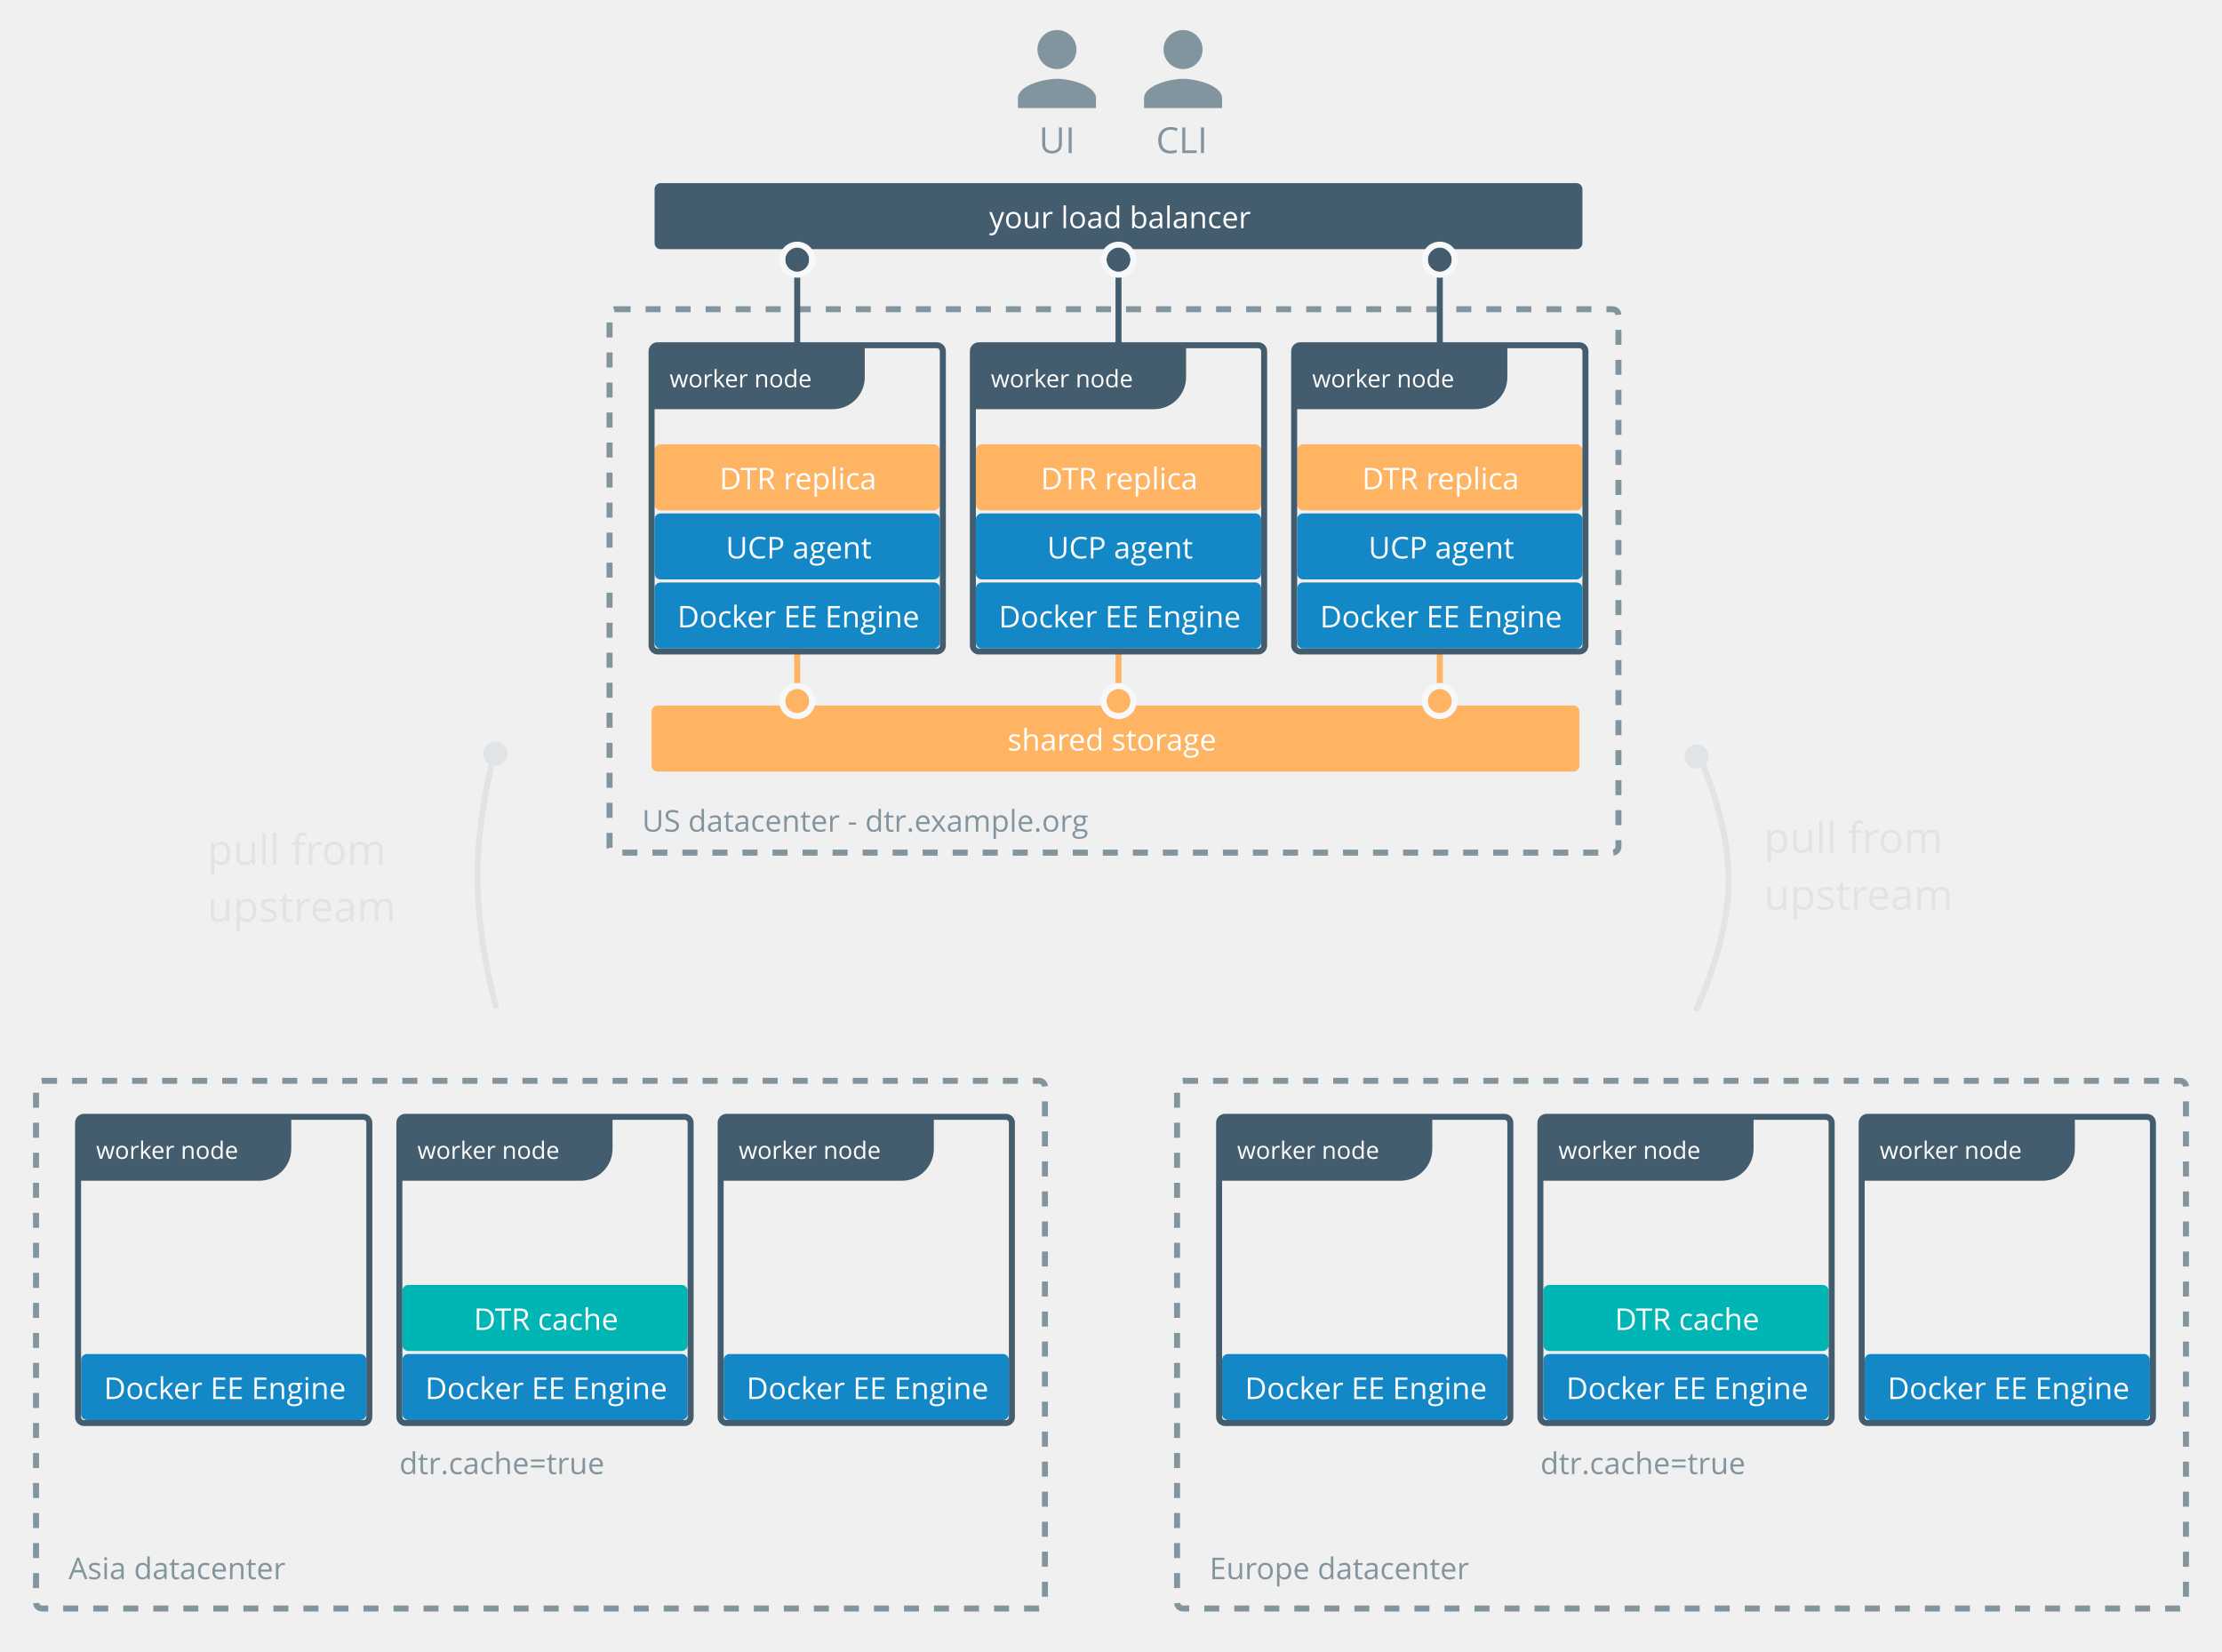
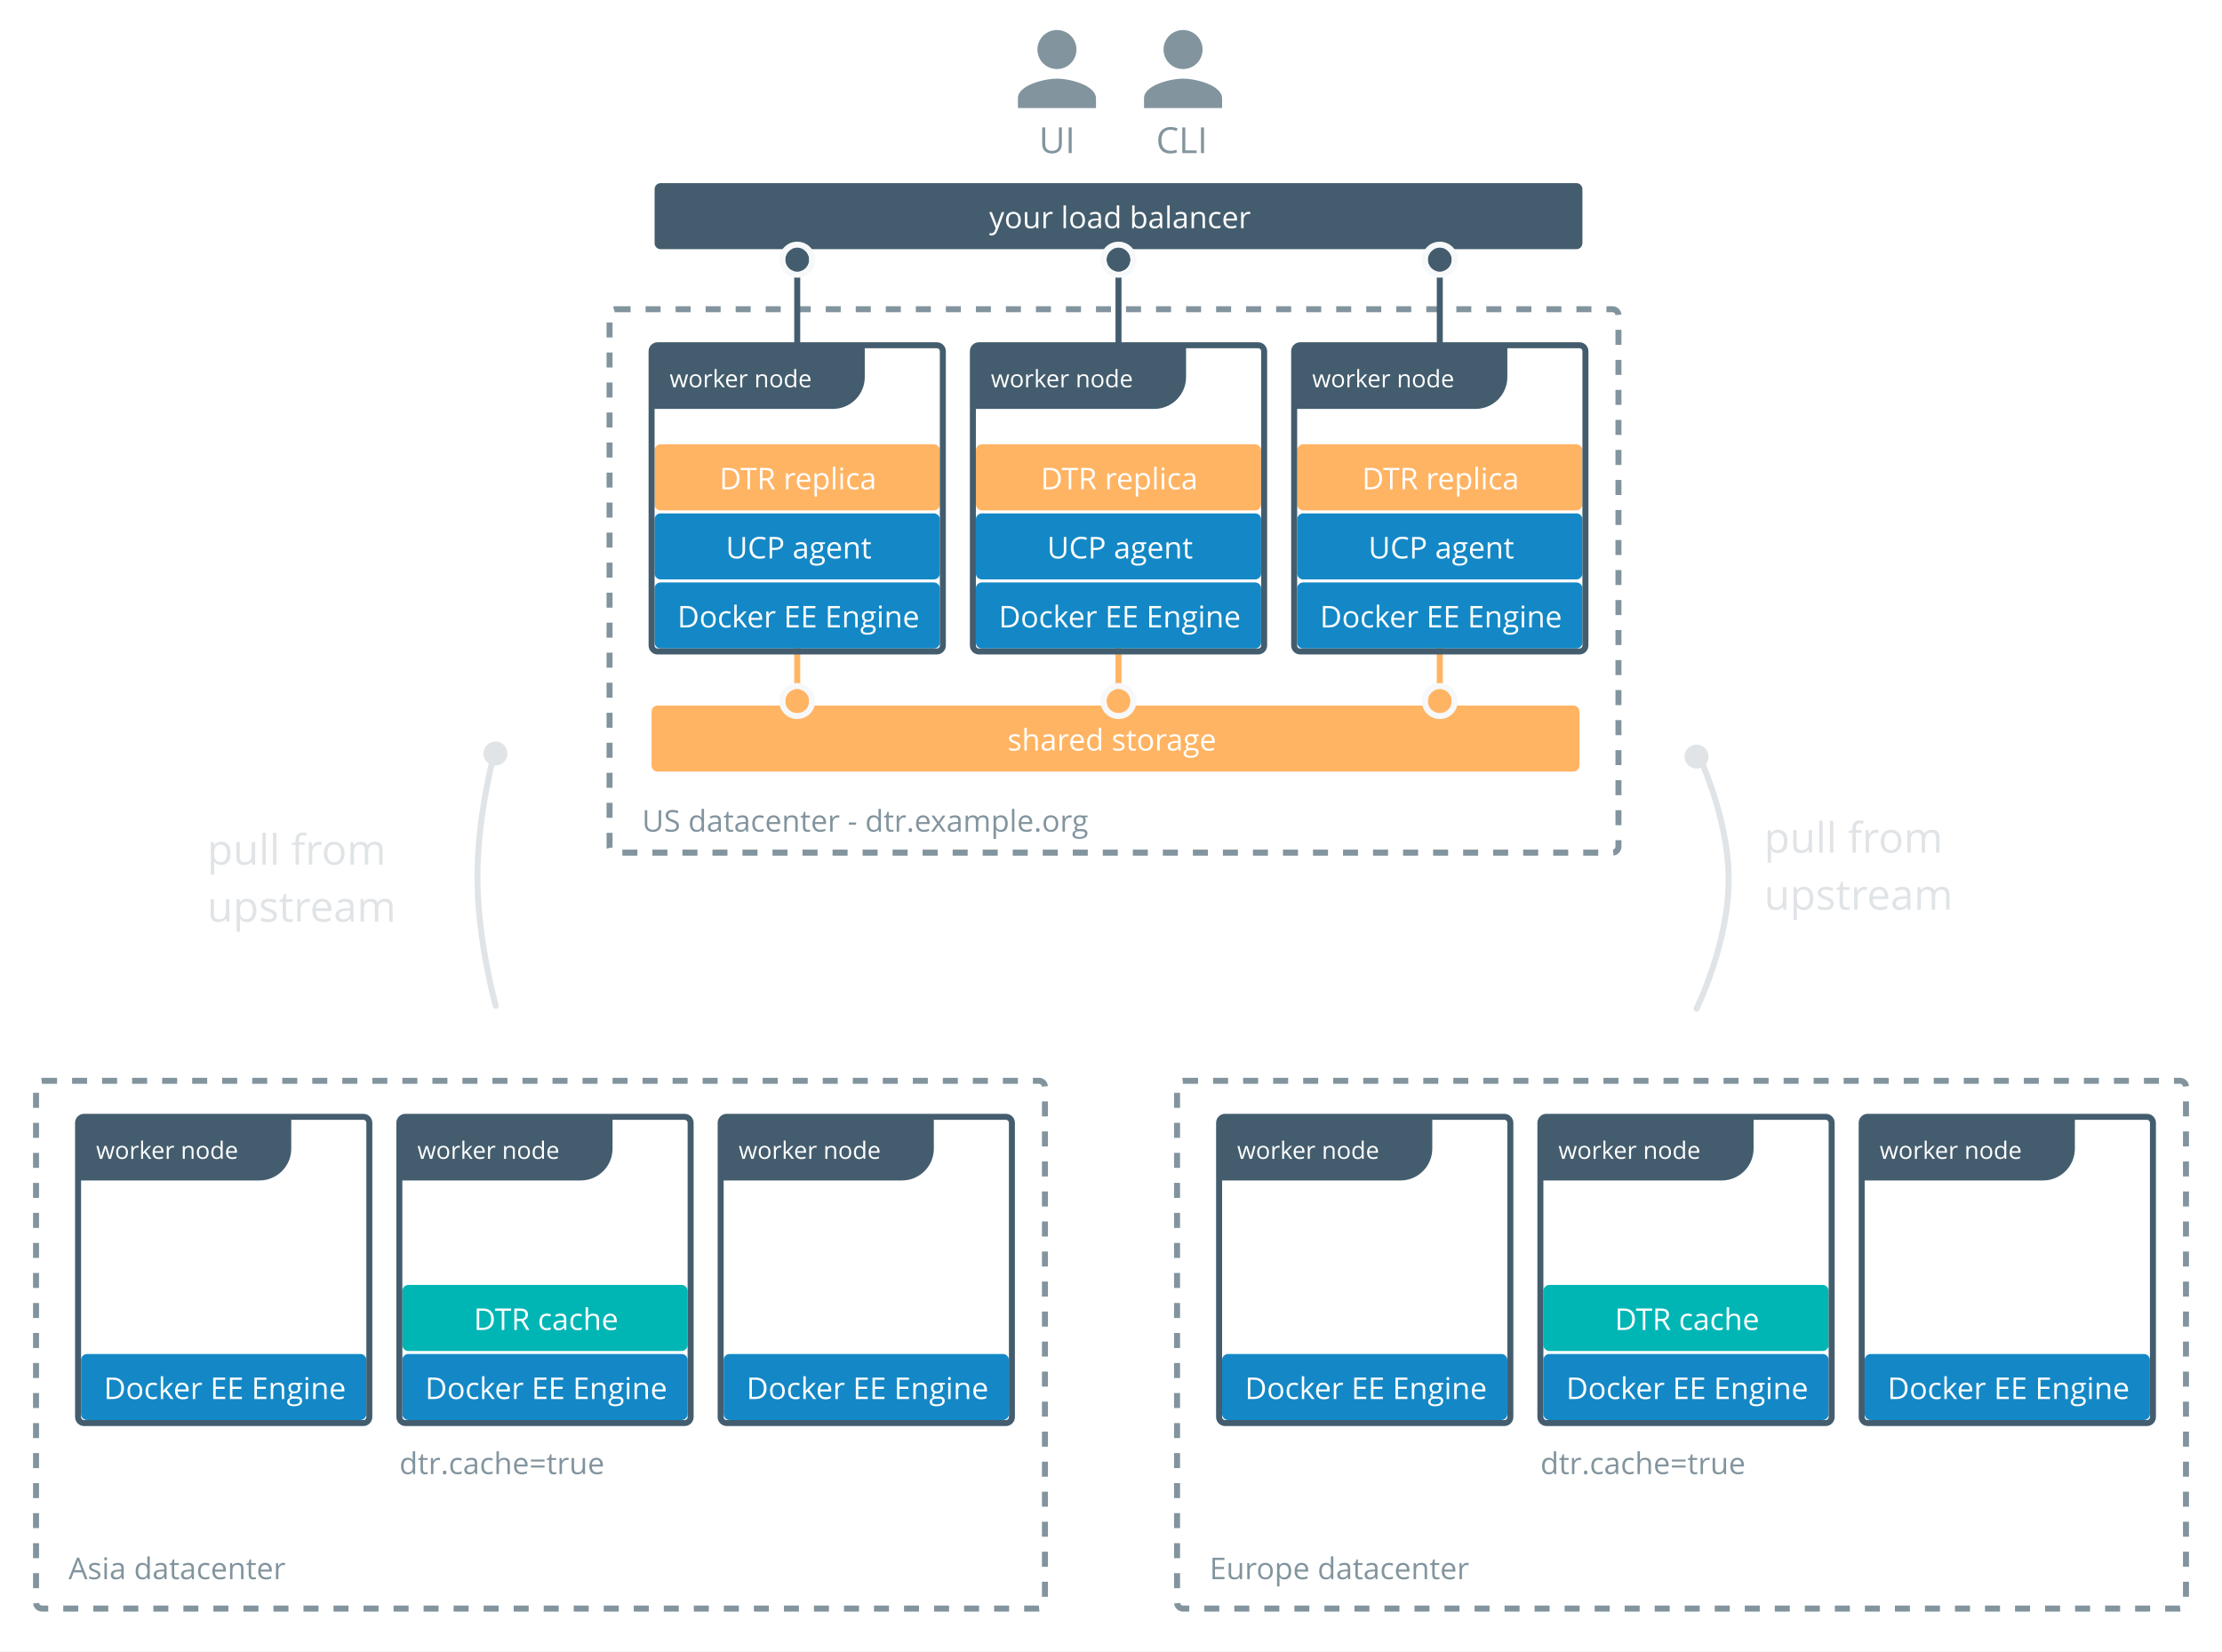
- <svg xmlns="http://www.w3.org/2000/svg" xmlns:xlink="http://www.w3.org/1999/xlink" width="740px" height="550px" viewBox="0 0 740 550" version="1.1">
-   <defs>
-     <circle id="path-1" cx="4" cy="4" r="4" />
-     <circle id="path-2" cx="4" cy="4" r="4" />
-     <circle id="path-3" cx="4" cy="4" r="4" />
-     <circle id="path-4" cx="4" cy="4" r="4" />
-     <circle id="path-5" cx="4" cy="4" r="4" />
-     <circle id="path-6" cx="4" cy="4" r="4" />
-   </defs>
-   <g id="dtr-diagrams" stroke="none" stroke-width="1" fill="none" fill-rule="evenodd">
+ <svg xmlns="http://www.w3.org/2000/svg" version="1.1" id="Layer_1" x="0px" y="0px" viewBox="0 0 740 550" style="enable-background:new 0 0 740 550;" xml:space="preserve">
+   <style type="text/css">
+ 	.st0{fill:#FFFFFF;}
+ 	.st1{fill:none;stroke:#82949E;stroke-width:2;stroke-dasharray:5,5,5,5;}
+ 	.st2{fill:#82949E;}
+ 	.st3{font-family:'OpenSans';}
+ 	.st4{font-size:10px;}
+ 	.st5{fill-rule:evenodd;clip-rule:evenodd;fill:#445D6E;}
+ 	.st6{font-size:8px;}
+ 	.st7{fill-rule:evenodd;clip-rule:evenodd;fill:#1488C6;}
+ 	.st8{fill:none;stroke:#445D6E;stroke-width:2;}
+ 	.st9{fill-rule:evenodd;clip-rule:evenodd;fill:#00B6B5;}
+ 	.st10{fill-rule:evenodd;clip-rule:evenodd;fill:#E0E4E7;}
+ 	.st11{fill:none;stroke:#E0E4E7;stroke-width:2;stroke-linecap:round;stroke-linejoin:round;}
+ 	.st12{fill:#E0E4E7;}
+ 	.st13{font-size:14px;}
+ 	.st14{fill-rule:evenodd;clip-rule:evenodd;fill:#FFB463;}
+ 	.st15{fill:none;stroke:#FFB463;stroke-width:2;stroke-linecap:round;stroke-linejoin:round;}
+ 	.st16{fill:none;stroke:#F7F8F9;stroke-width:2;}
+ 	.st17{fill:none;stroke:#445D6E;stroke-width:2;stroke-linecap:round;stroke-linejoin:round;}
+ 	.st18{font-size:12px;}
+ 	.st19{fill-rule:evenodd;clip-rule:evenodd;fill:#82949E;}
+ </style>
+   <rect class="st0" width="740" height="550" />
+   <g id="dtr-diagrams">
    <g id="deploy-cache-simple-2">
      <g id="all" transform="translate(12, 10)">
        <g id="europe" transform="translate(380, 350)">
-           <rect id="group" stroke="#82949E" stroke-width="2" stroke-dasharray="5,5,5,5" x="0" y="0" width="336" height="175.782" rx="2" />
-           <text id="Europe-datacenter" font-family="OpenSans-Semibold, Open Sans" font-size="10" font-weight="500" fill="#82949E">
-             <tspan x="10.822" y="166.01">Europe datacenter</tspan>
-           </text>
-           <text id="dtr.cache=true" font-family="OpenSans-Semibold, Open Sans" font-size="10" font-weight="500" fill="#82949E">
-             <tspan x="121" y="131">dtr.cache=true</tspan>
-           </text>
+           <path id="group" class="st1" d="M2,0h332c1.1,0,2,0.9,2,2v171.8c0,1.1-0.9,2-2,2H2c-1.1,0-2-0.9-2-2V2C0,0.9,0.9,0,2,0z" />
+           <text transform="matrix(1 0 0 1 10.8219 166.0095)" class="st2 st3 st4">Europe datacenter</text>
+           <text transform="matrix(1 0 0 1 121 131)" class="st2 st3 st4">dtr.cache=true</text>
          <g id="nodes" transform="translate(14, 12)">
            <g id="node-1-copy-4">
              <g id="node">
                <g id="node-label">
-                   <path d="M0,2.003 C0,0.897 0.898,0 1.992,0 L71,0 L71,10.645 C71,16.524 66.231,21.29 60.351,21.29 L0,21.29 L0,2.003 Z" id="Rectangle-127" fill="#445D6E" />
-                   <text id="worker-node" font-family="OpenSans, Open Sans" font-size="8" font-weight="normal" fill="#FFFFFF">
-                     <tspan x="6" y="14">worker node</tspan>
-                   </text>
+                   <path id="Rectangle-127" class="st5" d="M0,2c0-1.1,0.9-2,2-2h69v10.6c0,5.9-4.8,10.6-10.6,10.6H0V2z" />
+                   <text transform="matrix(1 0 0 1 6 14)" class="st0 st3 st6">worker node</text>
                </g>
              </g>
              <g id="engine" transform="translate(1, 79)">
-                 <rect id="Rectangle-138" fill="#1488C6" x="0" y="0" width="95" height="22" rx="2" />
-                 <text id="Docker-EE-Engine" font-family="OpenSans, Open Sans" font-size="10" font-weight="normal" fill="#FFFFFF">
-                   <tspan x="7.597" y="15">Docker EE Engine</tspan>
-                 </text>
-               </g>
-               <rect id="node-border" stroke="#445D6E" stroke-width="2" x="0" y="0" width="97" height="102" rx="2" />
+                 <path id="Rectangle-138" class="st7" d="M2,0h91c1.1,0,2,0.9,2,2v18c0,1.1-0.9,2-2,2H2c-1.1,0-2-0.9-2-2V2C0,0.9,0.9,0,2,0z" />
+                 <text transform="matrix(1 0 0 1 7.5972 15)" class="st0 st3 st4">Docker EE Engine</text>
+               </g>
+               <path id="node-border" class="st8" d="M2,0h93c1.1,0,2,0.9,2,2v98c0,1.1-0.9,2-2,2H2c-1.1,0-2-0.9-2-2V2C0,0.9,0.9,0,2,0z" />
            </g>
            <g id="node-1-copy-6" transform="translate(214, 0)">
-               <g id="node">
-                 <g id="node-label">
-                   <path d="M0,2.003 C0,0.897 0.898,0 1.992,0 L71,0 L71,10.645 C71,16.524 66.231,21.29 60.351,21.29 L0,21.29 L0,2.003 Z" id="Rectangle-127" fill="#445D6E" />
-                   <text id="worker-node" font-family="OpenSans, Open Sans" font-size="8" font-weight="normal" fill="#FFFFFF">
-                     <tspan x="6" y="14">worker node</tspan>
-                   </text>
-                 </g>
-               </g>
-               <g id="engine" transform="translate(1, 79)">
-                 <rect id="Rectangle-138" fill="#1488C6" x="0" y="0" width="95" height="22" rx="2" />
-                 <text id="Docker-EE-Engine" font-family="OpenSans, Open Sans" font-size="10" font-weight="normal" fill="#FFFFFF">
-                   <tspan x="7.597" y="15">Docker EE Engine</tspan>
-                 </text>
-               </g>
-               <rect id="node-border" stroke="#445D6E" stroke-width="2" x="0" y="0" width="97" height="102" rx="2" />
+               <g>
+                 <g>
+                   <path class="st5" d="M0,2c0-1.1,0.9-2,2-2h69v10.6c0,5.9-4.8,10.6-10.6,10.6H0V2z" />
+                   <text transform="matrix(1 0 0 1 6 14)" class="st0 st3 st6">worker node</text>
+                 </g>
+               </g>
+               <g transform="translate(1, 79)">
+                 <path class="st7" d="M2,0h91c1.1,0,2,0.9,2,2v18c0,1.1-0.9,2-2,2H2c-1.1,0-2-0.9-2-2V2C0,0.9,0.9,0,2,0z" />
+                 <text transform="matrix(1 0 0 1 7.5972 15)" class="st0 st3 st4">Docker EE Engine</text>
+               </g>
+               <path class="st8" d="M2,0h93c1.1,0,2,0.9,2,2v98c0,1.1-0.9,2-2,2H2c-1.1,0-2-0.9-2-2V2C0,0.9,0.9,0,2,0z" />
            </g>
          </g>
          <g id="node-1-copy-5" transform="translate(121, 12)">
-             <g id="node">
-               <g id="node-label">
-                 <path d="M0,2.003 C0,0.897 0.898,0 1.992,0 L71,0 L71,10.645 C71,16.524 66.231,21.29 60.351,21.29 L0,21.29 L0,2.003 Z" id="Rectangle-127" fill="#445D6E" />
-                 <text id="worker-node" font-family="OpenSans, Open Sans" font-size="8" font-weight="normal" fill="#FFFFFF">
-                   <tspan x="6" y="14">worker node</tspan>
-                 </text>
-               </g>
-             </g>
-             <g id="engine" transform="translate(1, 79)">
-               <rect id="Rectangle-138" fill="#1488C6" x="0" y="0" width="95" height="22" rx="2" />
-               <text id="Docker-EE-Engine" font-family="OpenSans, Open Sans" font-size="10" font-weight="normal" fill="#FFFFFF">
-                 <tspan x="7.597" y="15">Docker EE Engine</tspan>
-               </text>
+             <g>
+               <g>
+                 <path class="st5" d="M0,2c0-1.1,0.9-2,2-2h69v10.6c0,5.9-4.8,10.6-10.6,10.6H0V2z" />
+                 <text transform="matrix(1 0 0 1 6 14)" class="st0 st3 st6">worker node</text>
+               </g>
+             </g>
+             <g transform="translate(1, 79)">
+               <path class="st7" d="M2,0h91c1.1,0,2,0.9,2,2v18c0,1.1-0.9,2-2,2H2c-1.1,0-2-0.9-2-2V2C0,0.9,0.9,0,2,0z" />
+               <text transform="matrix(1 0 0 1 7.5972 15)" class="st0 st3 st4">Docker EE Engine</text>
            </g>
            <g id="ucp-copy" transform="translate(1, 56)">
-               <rect id="Rectangle-138" fill="#00B6B5" x="0" y="0" width="95" height="22" rx="2" />
-               <text id="DTR-cache" font-family="OpenSans, Open Sans" font-size="10" font-weight="normal" fill="#FFFFFF">
-                 <tspan x="23.784" y="15">DTR cache</tspan>
-               </text>
-             </g>
-             <rect id="node-border" stroke="#445D6E" stroke-width="2" x="0" y="0" width="97" height="102" rx="2" />
+               <path class="st9" d="M2,0h91c1.1,0,2,0.9,2,2v18c0,1.1-0.9,2-2,2H2c-1.1,0-2-0.9-2-2V2C0,0.9,0.9,0,2,0z" />
+               <text transform="matrix(1 0 0 1 23.7837 15)" class="st0 st3 st4">DTR cache</text>
+             </g>
+             <path class="st8" d="M2,0h93c1.1,0,2,0.9,2,2v98c0,1.1-0.9,2-2,2H2c-1.1,0-2-0.9-2-2V2C0,0.9,0.9,0,2,0z" />
          </g>
        </g>
        <g id="asia" transform="translate(0, 350)">
-           <rect id="group" stroke="#82949E" stroke-width="2" stroke-dasharray="5,5,5,5" x="0" y="0" width="336" height="175.782" rx="2" />
-           <text id="Asia-datacenter" font-family="OpenSans-Semibold, Open Sans" font-size="10" font-weight="500" fill="#82949E">
-             <tspan x="10.822" y="166.01">Asia datacenter</tspan>
-           </text>
-           <text id="dtr.cache=true" font-family="OpenSans-Semibold, Open Sans" font-size="10" font-weight="500" fill="#82949E">
-             <tspan x="121" y="131.01">dtr.cache=true</tspan>
-           </text>
-           <g id="nodes" transform="translate(14, 12)">
-             <g id="node-1-copy-4">
-               <g id="node">
-                 <g id="node-label">
-                   <path d="M0,2.003 C0,0.897 0.898,0 1.992,0 L71,0 L71,10.645 C71,16.524 66.231,21.29 60.351,21.29 L0,21.29 L0,2.003 Z" id="Rectangle-127" fill="#445D6E" />
-                   <text id="worker-node" font-family="OpenSans, Open Sans" font-size="8" font-weight="normal" fill="#FFFFFF">
-                     <tspan x="6" y="14">worker node</tspan>
-                   </text>
-                 </g>
-               </g>
-               <g id="engine" transform="translate(1, 79)">
-                 <rect id="Rectangle-138" fill="#1488C6" x="0" y="0" width="95" height="22" rx="2" />
-                 <text id="Docker-EE-Engine" font-family="OpenSans, Open Sans" font-size="10" font-weight="normal" fill="#FFFFFF">
-                   <tspan x="7.597" y="15">Docker EE Engine</tspan>
-                 </text>
-               </g>
-               <rect id="node-border" stroke="#445D6E" stroke-width="2" x="0" y="0" width="97" height="102" rx="2" />
-             </g>
-             <g id="node-1-copy-6" transform="translate(214, 0)">
-               <g id="node">
-                 <g id="node-label">
-                   <path d="M0,2.003 C0,0.897 0.898,0 1.992,0 L71,0 L71,10.645 C71,16.524 66.231,21.29 60.351,21.29 L0,21.29 L0,2.003 Z" id="Rectangle-127" fill="#445D6E" />
-                   <text id="worker-node" font-family="OpenSans, Open Sans" font-size="8" font-weight="normal" fill="#FFFFFF">
-                     <tspan x="6" y="14">worker node</tspan>
-                   </text>
-                 </g>
-               </g>
-               <g id="engine" transform="translate(1, 79)">
-                 <rect id="Rectangle-138" fill="#1488C6" x="0" y="0" width="95" height="22" rx="2" />
-                 <text id="Docker-EE-Engine" font-family="OpenSans, Open Sans" font-size="10" font-weight="normal" fill="#FFFFFF">
-                   <tspan x="7.597" y="15">Docker EE Engine</tspan>
-                 </text>
-               </g>
-               <rect id="node-border" stroke="#445D6E" stroke-width="2" x="0" y="0" width="97" height="102" rx="2" />
-             </g>
-           </g>
-           <g id="node-1-copy-5" transform="translate(121, 12)">
-             <g id="node">
-               <g id="node-label">
-                 <path d="M0,2.003 C0,0.897 0.898,0 1.992,0 L71,0 L71,10.645 C71,16.524 66.231,21.29 60.351,21.29 L0,21.29 L0,2.003 Z" id="Rectangle-127" fill="#445D6E" />
-                 <text id="worker-node" font-family="OpenSans, Open Sans" font-size="8" font-weight="normal" fill="#FFFFFF">
-                   <tspan x="6" y="14">worker node</tspan>
-                 </text>
-               </g>
-             </g>
-             <g id="engine" transform="translate(1, 79)">
-               <rect id="Rectangle-138" fill="#1488C6" x="0" y="0" width="95" height="22" rx="2" />
-               <text id="Docker-EE-Engine" font-family="OpenSans, Open Sans" font-size="10" font-weight="normal" fill="#FFFFFF">
-                 <tspan x="7.597" y="15">Docker EE Engine</tspan>
-               </text>
-             </g>
-             <g id="ucp-copy" transform="translate(1, 56)">
-               <rect id="Rectangle-138" fill="#00B6B5" x="0" y="0" width="95" height="22" rx="2" />
-               <text id="DTR-cache" font-family="OpenSans, Open Sans" font-size="10" font-weight="normal" fill="#FFFFFF">
-                 <tspan x="23.784" y="15">DTR cache</tspan>
-               </text>
-             </g>
-             <rect id="node-border" stroke="#445D6E" stroke-width="2" x="0" y="0" width="97" height="102" rx="2" />
+           <path class="st1" d="M2,0h332c1.1,0,2,0.9,2,2v171.8c0,1.1-0.9,2-2,2H2c-1.1,0-2-0.9-2-2V2C0,0.9,0.9,0,2,0z" />
+           <text transform="matrix(1 0 0 1 10.8219 166.0095)" class="st2 st3 st4">Asia datacenter</text>
+           <text transform="matrix(1 0 0 1 121 131.0095)" class="st2 st3 st4">dtr.cache=true</text>
+           <g transform="translate(14, 12)">
+             <g>
+               <g>
+                 <g>
+                   <path class="st5" d="M0,2c0-1.1,0.9-2,2-2h69v10.6c0,5.9-4.8,10.6-10.6,10.6H0V2z" />
+                   <text transform="matrix(1 0 0 1 6 14)" class="st0 st3 st6">worker node</text>
+                 </g>
+               </g>
+               <g transform="translate(1, 79)">
+                 <path class="st7" d="M2,0h91c1.1,0,2,0.9,2,2v18c0,1.1-0.9,2-2,2H2c-1.1,0-2-0.9-2-2V2C0,0.9,0.9,0,2,0z" />
+                 <text transform="matrix(1 0 0 1 7.5972 15)" class="st0 st3 st4">Docker EE Engine</text>
+               </g>
+               <path class="st8" d="M2,0h93c1.1,0,2,0.9,2,2v98c0,1.1-0.9,2-2,2H2c-1.1,0-2-0.9-2-2V2C0,0.9,0.9,0,2,0z" />
+             </g>
+             <g transform="translate(214, 0)">
+               <g>
+                 <g>
+                   <path class="st5" d="M0,2c0-1.1,0.9-2,2-2h69v10.6c0,5.9-4.8,10.6-10.6,10.6H0V2z" />
+                   <text transform="matrix(1 0 0 1 6 14)" class="st0 st3 st6">worker node</text>
+                 </g>
+               </g>
+               <g transform="translate(1, 79)">
+                 <path class="st7" d="M2,0h91c1.1,0,2,0.9,2,2v18c0,1.1-0.9,2-2,2H2c-1.1,0-2-0.9-2-2V2C0,0.9,0.9,0,2,0z" />
+                 <text transform="matrix(1 0 0 1 7.5972 15)" class="st0 st3 st4">Docker EE Engine</text>
+               </g>
+               <path class="st8" d="M2,0h93c1.1,0,2,0.9,2,2v98c0,1.1-0.9,2-2,2H2c-1.1,0-2-0.9-2-2V2C0,0.9,0.9,0,2,0z" />
+             </g>
+           </g>
+           <g transform="translate(121, 12)">
+             <g>
+               <g>
+                 <path class="st5" d="M0,2c0-1.1,0.9-2,2-2h69v10.6c0,5.9-4.8,10.6-10.6,10.6H0V2z" />
+                 <text transform="matrix(1 0 0 1 6 14)" class="st0 st3 st6">worker node</text>
+               </g>
+             </g>
+             <g transform="translate(1, 79)">
+               <path class="st7" d="M2,0h91c1.1,0,2,0.9,2,2v18c0,1.1-0.9,2-2,2H2c-1.1,0-2-0.9-2-2V2C0,0.9,0.9,0,2,0z" />
+               <text transform="matrix(1 0 0 1 7.5972 15)" class="st0 st3 st4">Docker EE Engine</text>
+             </g>
+             <g transform="translate(1, 56)">
+               <path class="st9" d="M2,0h91c1.1,0,2,0.9,2,2v18c0,1.1-0.9,2-2,2H2c-1.1,0-2-0.9-2-2V2C0,0.9,0.9,0,2,0z" />
+               <text transform="matrix(1 0 0 1 23.7837 15)" class="st0 st3 st4">DTR cache</text>
+             </g>
+             <path class="st8" d="M2,0h93c1.1,0,2,0.9,2,2v98c0,1.1-0.9,2-2,2H2c-1.1,0-2-0.9-2-2V2C0,0.9,0.9,0,2,0z" />
          </g>
        </g>
        <g id="arrow-2" transform="translate(549, 238)">
-           <circle id="Oval" fill="#E0E4E7" cx="4" cy="4" r="4" />
-           <path d="M4,88 C4,88 14.695,66.39 14.695,44.998 C14.695,23.606 4,1.995 4,1.995" id="Path-3" stroke="#E0E4E7" stroke-width="2" stroke-linecap="round" stroke-linejoin="round" />
-           <text id="pull-from-upstream" font-family="OpenSans-Semibold, Open Sans" font-size="14" font-weight="500" fill="#E0E4E7">
-             <tspan x="26.5" y="36">pull from</tspan>
-             <tspan x="26.5" y="55">upstream</tspan>
-           </text>
+           <circle id="Oval" class="st10" cx="4" cy="4" r="4" />
+           <path id="Path-3" class="st11" d="M4,88c0,0,10.7-21.6,10.7-43S4,2,4,2" />
+           <text transform="matrix(1 0 0 1 26.5 36)" class="st12 st3 st13">pull from</text>
+           <text transform="matrix(1 0 0 1 86.3281 36)" class="st12 st3 st13"> </text>
+           <text transform="matrix(1 0 0 1 26.5 55)" class="st12 st3 st13">upstream</text>
        </g>
        <g id="arrow-1" transform="translate(57, 237)">
-           <circle id="Oval" fill="#E0E4E7" cx="96" cy="4" r="4" />
-           <path d="M96.076,88.005 C96.076,88.005 90,66.394 90,45.002 C90,23.61 96.076,2 96.076,2" id="Path-3" stroke="#E0E4E7" stroke-width="2" stroke-linecap="round" stroke-linejoin="round" />
-           <text id="pull-from-upstream" font-family="OpenSans-Semibold, Open Sans" font-size="14" font-weight="500" fill="#E0E4E7">
-             <tspan x="0" y="41">pull from</tspan>
-             <tspan x="0" y="60">upstream</tspan>
-           </text>
+           <circle class="st10" cx="96" cy="4" r="4" />
+           <path class="st11" d="M96.1,88c0,0-6.1-21.6-6.1-43s6.1-43,6.1-43" />
+           <text transform="matrix(1 0 0 1 0 41)" class="st12 st3 st13">pull from</text>
+           <text transform="matrix(1 0 0 1 59.8281 41)" class="st12 st3 st13"> </text>
+           <text transform="matrix(1 0 0 1 0 60)" class="st12 st3 st13">upstream</text>
        </g>
        <g id="us" transform="translate(191, 0)">
-           <text id="US-datacenter---dtr." font-family="OpenSans-Semibold, Open Sans" font-size="10" font-weight="500" fill="#82949E">
-             <tspan x="10.822" y="267.01">US datacenter - dtr.example.org</tspan>
-           </text>
-           <rect id="group" stroke="#82949E" stroke-width="2" stroke-dasharray="5,5,5,5" x="0" y="93" width="336" height="181" rx="2" />
+           <text transform="matrix(1 0 0 1 10.8219 267.0095)" class="st2 st3 st4">US datacenter - dtr.example.org</text>
+           <path class="st1" d="M2,93h332c1.1,0,2,0.9,2,2v177c0,1.1-0.9,2-2,2H2c-1.1,0-2-0.9-2-2V95C0,93.9,0.9,93,2,93z" />
          <g id="storage" transform="translate(14, 194)">
-             <rect id="Rectangle-138" fill="#FFB463" x="0" y="31" width="309" height="22" rx="2" />
-             <text id="shared-storage" font-family="OpenSans, Open Sans" font-size="10" font-weight="normal" fill="#FFFFFF">
-               <tspan x="118.52" y="46">shared storage</tspan>
-             </text>
+             <path class="st14" d="M2,31h305c1.1,0,2,0.9,2,2v18c0,1.1-0.9,2-2,2H2c-1.1,0-2-0.9-2-2V33C0,31.9,0.9,31,2,31z" />
+             <text transform="matrix(1 0 0 1 118.5195 46)" class="st0 st3 st4">shared storage</text>
            <g id="arrows" transform="translate(44, 0)">
              <g id="arrow-copy-2" transform="translate(218.5, 17) rotate(-90) translate(-218.5, -17) translate(202, 13)">
-                 <path d="M2,4 L33,4" id="Line" stroke="#FFB463" stroke-width="2" stroke-linecap="round" stroke-linejoin="round" />
-                 <g id="Oval">
-                   <use fill="#FFB463" fill-rule="evenodd" xlink:href="#path-1" />
-                   <circle stroke="#F7F8F9" stroke-width="2" cx="4" cy="4" r="5" />
+                 <path id="Line" class="st15" d="M2,4h31" />
+                 <g>
+                   <g>
+                     <circle id="path-1" class="st14" cx="4" cy="4" r="4" />
+                   </g>
+                   <circle class="st16" cx="4" cy="4" r="5" />
                </g>
              </g>
              <g id="arrow-copy-3" transform="translate(111.5, 17) rotate(-90) translate(-111.5, -17) translate(95, 13)">
-                 <path d="M2,4 L33,4" id="Line" stroke="#FFB463" stroke-width="2" stroke-linecap="round" stroke-linejoin="round" />
-                 <g id="Oval">
-                   <use fill="#FFB463" fill-rule="evenodd" xlink:href="#path-2" />
-                   <circle stroke="#F7F8F9" stroke-width="2" cx="4" cy="4" r="5" />
+                 <path class="st15" d="M2,4h31" />
+                 <g>
+                   <g>
+                     <circle id="path-2" class="st14" cx="4" cy="4" r="4" />
+                   </g>
+                   <circle class="st16" cx="4" cy="4" r="5" />
                </g>
              </g>
              <g id="arrow-copy-4" transform="translate(4.5, 17) rotate(-90) translate(-4.5, -17) translate(-12, 13)">
-                 <path d="M2,4 L33,4" id="Line" stroke="#FFB463" stroke-width="2" stroke-linecap="round" stroke-linejoin="round" />
-                 <g id="Oval">
-                   <use fill="#FFB463" fill-rule="evenodd" xlink:href="#path-3" />
-                   <circle stroke="#F7F8F9" stroke-width="2" cx="4" cy="4" r="5" />
-                 </g>
-               </g>
-             </g>
-           </g>
-           <g id="nodes" transform="translate(14, 105)">
-             <g id="node-1-copy-4">
-               <g id="node">
-                 <g id="node-label">
-                   <path d="M0,2.003 C0,0.897 0.898,0 1.992,0 L71,0 L71,10.645 C71,16.524 66.231,21.29 60.351,21.29 L0,21.29 L0,2.003 Z" id="Rectangle-127" fill="#445D6E" />
-                   <text id="worker-node" font-family="OpenSans, Open Sans" font-size="8" font-weight="normal" fill="#FFFFFF">
-                     <tspan x="6" y="14">worker node</tspan>
-                   </text>
-                 </g>
-               </g>
-               <g id="engine" transform="translate(1, 79)">
-                 <rect id="Rectangle-138" fill="#1488C6" x="0" y="0" width="95" height="22" rx="2" />
-                 <text id="Docker-EE-Engine" font-family="OpenSans, Open Sans" font-size="10" font-weight="normal" fill="#FFFFFF">
-                   <tspan x="7.597" y="15">Docker EE Engine</tspan>
-                 </text>
+                 <path class="st15" d="M2,4h31" />
+                 <g>
+                   <g>
+                     <circle id="path-3" class="st14" cx="4" cy="4" r="4" />
+                   </g>
+                   <circle class="st16" cx="4" cy="4" r="5" />
+                 </g>
+               </g>
+             </g>
+           </g>
+           <g transform="translate(14, 105)">
+             <g>
+               <g>
+                 <g>
+                   <path class="st5" d="M0,2c0-1.1,0.9-2,2-2h69v10.6c0,5.9-4.8,10.6-10.6,10.6H0V2z" />
+                   <text transform="matrix(1 0 0 1 6 14)" class="st0 st3 st6">worker node</text>
+                 </g>
+               </g>
+               <g transform="translate(1, 79)">
+                 <path class="st7" d="M2,0h91c1.1,0,2,0.9,2,2v18c0,1.1-0.9,2-2,2H2c-1.1,0-2-0.9-2-2V2C0,0.9,0.9,0,2,0z" />
+                 <text transform="matrix(1 0 0 1 7.5972 15)" class="st0 st3 st4">Docker EE Engine</text>
              </g>
              <g id="ucp" transform="translate(1, 56)">
-                 <rect id="Rectangle-138" fill="#1488C6" x="0" y="0" width="95" height="22" rx="2" />
-                 <text id="UCP-agent" font-family="OpenSans, Open Sans" font-size="10" font-weight="normal" fill="#FFFFFF">
-                   <tspan x="23.737" y="15">UCP agent</tspan>
-                 </text>
-               </g>
-               <g id="ucp-copy" transform="translate(1, 33)">
-                 <rect id="Rectangle-138" fill="#FFB463" x="0" y="0" width="95" height="22" rx="2" />
-                 <text id="DTR-replica" font-family="OpenSans, Open Sans" font-size="10" font-weight="normal" fill="#FFFFFF">
-                   <tspan x="21.599" y="15">DTR replica</tspan>
-                 </text>
-               </g>
-               <rect id="node-border" stroke="#445D6E" stroke-width="2" x="0" y="0" width="97" height="102" rx="2" />
-             </g>
-             <g id="node-1-copy-5" transform="translate(107, 0)">
-               <g id="node">
-                 <g id="node-label">
-                   <path d="M0,2.003 C0,0.897 0.898,0 1.992,0 L71,0 L71,10.645 C71,16.524 66.231,21.29 60.351,21.29 L0,21.29 L0,2.003 Z" id="Rectangle-127" fill="#445D6E" />
-                   <text id="worker-node" font-family="OpenSans, Open Sans" font-size="8" font-weight="normal" fill="#FFFFFF">
-                     <tspan x="6" y="14">worker node</tspan>
-                   </text>
-                 </g>
-               </g>
-               <g id="engine" transform="translate(1, 79)">
-                 <rect id="Rectangle-138" fill="#1488C6" x="0" y="0" width="95" height="22" rx="2" />
-                 <text id="Docker-EE-Engine" font-family="OpenSans, Open Sans" font-size="10" font-weight="normal" fill="#FFFFFF">
-                   <tspan x="7.597" y="15">Docker EE Engine</tspan>
-                 </text>
-               </g>
-               <g id="ucp" transform="translate(1, 56)">
-                 <rect id="Rectangle-138" fill="#1488C6" x="0" y="0" width="95" height="22" rx="2" />
-                 <text id="UCP-agent" font-family="OpenSans, Open Sans" font-size="10" font-weight="normal" fill="#FFFFFF">
-                   <tspan x="23.737" y="15">UCP agent</tspan>
-                 </text>
-               </g>
-               <g id="ucp-copy" transform="translate(1, 33)">
-                 <rect id="Rectangle-138" fill="#FFB463" x="0" y="0" width="95" height="22" rx="2" />
-                 <text id="DTR-replica" font-family="OpenSans, Open Sans" font-size="10" font-weight="normal" fill="#FFFFFF">
-                   <tspan x="21.599" y="15">DTR replica</tspan>
-                 </text>
-               </g>
-               <rect id="node-border" stroke="#445D6E" stroke-width="2" x="0" y="0" width="97" height="102" rx="2" />
-             </g>
-             <g id="node-1-copy-6" transform="translate(214, 0)">
-               <g id="node">
-                 <g id="node-label">
-                   <path d="M0,2.003 C0,0.897 0.898,0 1.992,0 L71,0 L71,10.645 C71,16.524 66.231,21.29 60.351,21.29 L0,21.29 L0,2.003 Z" id="Rectangle-127" fill="#445D6E" />
-                   <text id="worker-node" font-family="OpenSans, Open Sans" font-size="8" font-weight="normal" fill="#FFFFFF">
-                     <tspan x="6" y="14">worker node</tspan>
-                   </text>
-                 </g>
-               </g>
-               <g id="engine" transform="translate(1, 79)">
-                 <rect id="Rectangle-138" fill="#1488C6" x="0" y="0" width="95" height="22" rx="2" />
-                 <text id="Docker-EE-Engine" font-family="OpenSans, Open Sans" font-size="10" font-weight="normal" fill="#FFFFFF">
-                   <tspan x="7.597" y="15">Docker EE Engine</tspan>
-                 </text>
-               </g>
-               <g id="ucp" transform="translate(1, 56)">
-                 <rect id="Rectangle-138" fill="#1488C6" x="0" y="0" width="95" height="22" rx="2" />
-                 <text id="UCP-agent" font-family="OpenSans, Open Sans" font-size="10" font-weight="normal" fill="#FFFFFF">
-                   <tspan x="23.737" y="15">UCP agent</tspan>
-                 </text>
-               </g>
-               <g id="ucp-copy" transform="translate(1, 33)">
-                 <rect id="Rectangle-138" fill="#FFB463" x="0" y="0" width="95" height="22" rx="2" />
-                 <text id="DTR-replica" font-family="OpenSans, Open Sans" font-size="10" font-weight="normal" fill="#FFFFFF">
-                   <tspan x="21.599" y="15">DTR replica</tspan>
-                 </text>
-               </g>
-               <rect id="node-border" stroke="#445D6E" stroke-width="2" x="0" y="0" width="97" height="102" rx="2" />
+                 <path class="st7" d="M2,0h91c1.1,0,2,0.9,2,2v18c0,1.1-0.9,2-2,2H2c-1.1,0-2-0.9-2-2V2C0,0.9,0.9,0,2,0z" />
+                 <text transform="matrix(1 0 0 1 23.7373 15)" class="st0 st3 st4">UCP agent</text>
+               </g>
+               <g transform="translate(1, 33)">
+                 <path class="st14" d="M2,0h91c1.1,0,2,0.9,2,2v18c0,1.1-0.9,2-2,2H2c-1.1,0-2-0.9-2-2V2C0,0.9,0.9,0,2,0z" />
+                 <text transform="matrix(1 0 0 1 21.5986 15)" class="st0 st3 st4">DTR replica</text>
+               </g>
+               <path class="st8" d="M2,0h93c1.1,0,2,0.9,2,2v98c0,1.1-0.9,2-2,2H2c-1.1,0-2-0.9-2-2V2C0,0.9,0.9,0,2,0z" />
+             </g>
+             <g transform="translate(107, 0)">
+               <g>
+                 <g>
+                   <path class="st5" d="M0,2c0-1.1,0.9-2,2-2h69v10.6c0,5.9-4.8,10.6-10.6,10.6H0V2z" />
+                   <text transform="matrix(1 0 0 1 6 14)" class="st0 st3 st6">worker node</text>
+                 </g>
+               </g>
+               <g transform="translate(1, 79)">
+                 <path class="st7" d="M2,0h91c1.1,0,2,0.9,2,2v18c0,1.1-0.9,2-2,2H2c-1.1,0-2-0.9-2-2V2C0,0.9,0.9,0,2,0z" />
+                 <text transform="matrix(1 0 0 1 7.5972 15)" class="st0 st3 st4">Docker EE Engine</text>
+               </g>
+               <g transform="translate(1, 56)">
+                 <path class="st7" d="M2,0h91c1.1,0,2,0.9,2,2v18c0,1.1-0.9,2-2,2H2c-1.1,0-2-0.9-2-2V2C0,0.9,0.9,0,2,0z" />
+                 <text transform="matrix(1 0 0 1 23.7373 15)" class="st0 st3 st4">UCP agent</text>
+               </g>
+               <g transform="translate(1, 33)">
+                 <path class="st14" d="M2,0h91c1.1,0,2,0.9,2,2v18c0,1.1-0.9,2-2,2H2c-1.1,0-2-0.9-2-2V2C0,0.9,0.9,0,2,0z" />
+                 <text transform="matrix(1 0 0 1 21.5986 15)" class="st0 st3 st4">DTR replica</text>
+               </g>
+               <path class="st8" d="M2,0h93c1.1,0,2,0.9,2,2v98c0,1.1-0.9,2-2,2H2c-1.1,0-2-0.9-2-2V2C0,0.9,0.9,0,2,0z" />
+             </g>
+             <g transform="translate(214, 0)">
+               <g>
+                 <g>
+                   <path class="st5" d="M0,2c0-1.1,0.9-2,2-2h69v10.6c0,5.9-4.8,10.6-10.6,10.6H0V2z" />
+                   <text transform="matrix(1 0 0 1 6 14)" class="st0 st3 st6">worker node</text>
+                 </g>
+               </g>
+               <g transform="translate(1, 79)">
+                 <path class="st7" d="M2,0h91c1.1,0,2,0.9,2,2v18c0,1.1-0.9,2-2,2H2c-1.1,0-2-0.9-2-2V2C0,0.9,0.9,0,2,0z" />
+                 <text transform="matrix(1 0 0 1 7.5972 15)" class="st0 st3 st4">Docker EE Engine</text>
+               </g>
+               <g transform="translate(1, 56)">
+                 <path class="st7" d="M2,0h91c1.1,0,2,0.9,2,2v18c0,1.1-0.9,2-2,2H2c-1.1,0-2-0.9-2-2V2C0,0.9,0.9,0,2,0z" />
+                 <text transform="matrix(1 0 0 1 23.7373 15)" class="st0 st3 st4">UCP agent</text>
+               </g>
+               <g transform="translate(1, 33)">
+                 <path class="st14" d="M2,0h91c1.1,0,2,0.9,2,2v18c0,1.1-0.9,2-2,2H2c-1.1,0-2-0.9-2-2V2C0,0.9,0.9,0,2,0z" />
+                 <text transform="matrix(1 0 0 1 21.5986 15)" class="st0 st3 st4">DTR replica</text>
+               </g>
+               <path class="st8" d="M2,0h93c1.1,0,2,0.9,2,2v98c0,1.1-0.9,2-2,2H2c-1.1,0-2-0.9-2-2V2C0,0.9,0.9,0,2,0z" />
            </g>
          </g>
          <g id="lb" transform="translate(15, 51)">
            <g id="main">
-               <rect id="Rectangle-138" fill="#445D6E" x="0" y="0" width="309" height="22" rx="2" />
-               <text id="your-load-balancer" font-family="OpenSans, Open Sans" font-size="10" font-weight="normal" fill="#FFFFFF">
-                 <tspan x="111.438" y="15">your load balancer</tspan>
-               </text>
-             </g>
-             <g id="arrows" transform="translate(43, 21)">
-               <g id="arrow-copy-3" transform="translate(218.5, 17) scale(1, -1) rotate(-90) translate(-218.5, -17) translate(202, 13)">
-                 <path d="M2,4 L33,4" id="Line" stroke="#445D6E" stroke-width="2" stroke-linecap="round" stroke-linejoin="round" />
-                 <g id="Oval">
-                   <use fill="#445D6E" fill-rule="evenodd" xlink:href="#path-4" />
-                   <circle stroke="#F7F8F9" stroke-width="2" cx="4" cy="4" r="5" />
+               <path class="st5" d="M2,0h305c1.1,0,2,0.9,2,2v18c0,1.1-0.9,2-2,2H2c-1.1,0-2-0.9-2-2V2C0,0.9,0.9,0,2,0z" />
+               <text transform="matrix(1 0 0 1 111.438 15)" class="st0 st3 st4">your load balancer</text>
+             </g>
+             <g transform="translate(43, 21)">
+               <g transform="translate(218.5, 17) scale(1, -1) rotate(-90) translate(-218.5, -17) translate(202, 13)">
+                 <path class="st17" d="M2,4h31" />
+                 <g>
+                   <g>
+                     <circle id="path-4" class="st5" cx="4" cy="4" r="4" />
+                   </g>
+                   <circle class="st16" cx="4" cy="4" r="5" />
                </g>
              </g>
              <g id="arrow-copy" transform="translate(111.5, 17) scale(1, -1) rotate(-90) translate(-111.5, -17) translate(95, 13)">
-                 <path d="M2,4 L33,4" id="Line" stroke="#445D6E" stroke-width="2" stroke-linecap="round" stroke-linejoin="round" />
-                 <g id="Oval">
-                   <use fill="#445D6E" fill-rule="evenodd" xlink:href="#path-5" />
-                   <circle stroke="#F7F8F9" stroke-width="2" cx="4" cy="4" r="5" />
-                 </g>
-               </g>
-               <g id="arrow-copy-2" transform="translate(4.5, 17) scale(1, -1) rotate(-90) translate(-4.5, -17) translate(-12, 13)">
-                 <path d="M2,4 L33,4" id="Line" stroke="#445D6E" stroke-width="2" stroke-linecap="round" stroke-linejoin="round" />
-                 <g id="Oval">
-                   <use fill="#445D6E" fill-rule="evenodd" xlink:href="#path-6" />
-                   <circle stroke="#F7F8F9" stroke-width="2" cx="4" cy="4" r="5" />
-                 </g>
-               </g>
-             </g>
-           </g>
-           <g id="users" transform="translate(136, 0)" fill="#82949E">
+                 <path class="st17" d="M2,4h31" />
+                 <g>
+                   <g>
+                     <circle id="path-5" class="st5" cx="4" cy="4" r="4" />
+                   </g>
+                   <circle class="st16" cx="4" cy="4" r="5" />
+                 </g>
+               </g>
+               <g transform="translate(4.5, 17) scale(1, -1) rotate(-90) translate(-4.5, -17) translate(-12, 13)">
+                 <path class="st17" d="M2,4h31" />
+                 <g>
+                   <g>
+                     <circle id="path-6" class="st5" cx="4" cy="4" r="4" />
+                   </g>
+                   <circle class="st16" cx="4" cy="4" r="5" />
+                 </g>
+               </g>
+             </g>
+           </g>
+           <g id="users" transform="translate(136, 0)">
            <g id="user">
-               <text id="UI" font-family="OpenSans, Open Sans" font-size="12" font-weight="normal">
-                 <tspan x="7" y="41">UI</tspan>
-               </text>
-               <path d="M13,13 C16.591,13 19.5,10.083 19.5,6.5 C19.5,2.909 16.591,0 13,0 C9.409,0 6.5,2.909 6.5,6.5 C6.5,10.083 9.409,13 13,13 L13,13 Z M13,16.25 C8.669,16.25 0,18.419 0,22.75 L0,26 L26,26 L26,22.75 C26,18.419 17.331,16.25 13,16.25 L13,16.25 Z" id="Shape" />
+               <text transform="matrix(1 0 0 1 7 41)" class="st2 st3 st18">UI</text>
+               <path id="Shape" class="st19" d="M13,13c3.6,0,6.5-2.9,6.5-6.5C19.5,2.9,16.6,0,13,0S6.5,2.9,6.5,6.5C6.5,10.1,9.4,13,13,13        L13,13z M13,16.2c-4.3,0-13,2.2-13,6.5V26h26v-3.2C26,18.4,17.3,16.2,13,16.2L13,16.2z" />
            </g>
            <g id="user-copy" transform="translate(42, 0)">
-               <text id="CLI" font-family="OpenSans, Open Sans" font-size="12" font-weight="normal">
-                 <tspan x="4" y="41">CLI</tspan>
-               </text>
-               <path d="M13,13 C16.591,13 19.5,10.083 19.5,6.5 C19.5,2.909 16.591,0 13,0 C9.409,0 6.5,2.909 6.5,6.5 C6.5,10.083 9.409,13 13,13 L13,13 Z M13,16.25 C8.669,16.25 0,18.419 0,22.75 L0,26 L26,26 L26,22.75 C26,18.419 17.331,16.25 13,16.25 L13,16.25 Z" id="Shape" />
+               <text transform="matrix(1 0 0 1 4 41)" class="st2 st3 st18">CLI</text>
+               <path class="st19" d="M13,13c3.6,0,6.5-2.9,6.5-6.5C19.5,2.9,16.6,0,13,0S6.5,2.9,6.5,6.5C6.5,10.1,9.4,13,13,13L13,13z         M13,16.2c-4.3,0-13,2.2-13,6.5V26h26v-3.2C26,18.4,17.3,16.2,13,16.2L13,16.2z" />
            </g>
          </g>
        </g>
      </g>
    </g>
  </g>
</svg>
